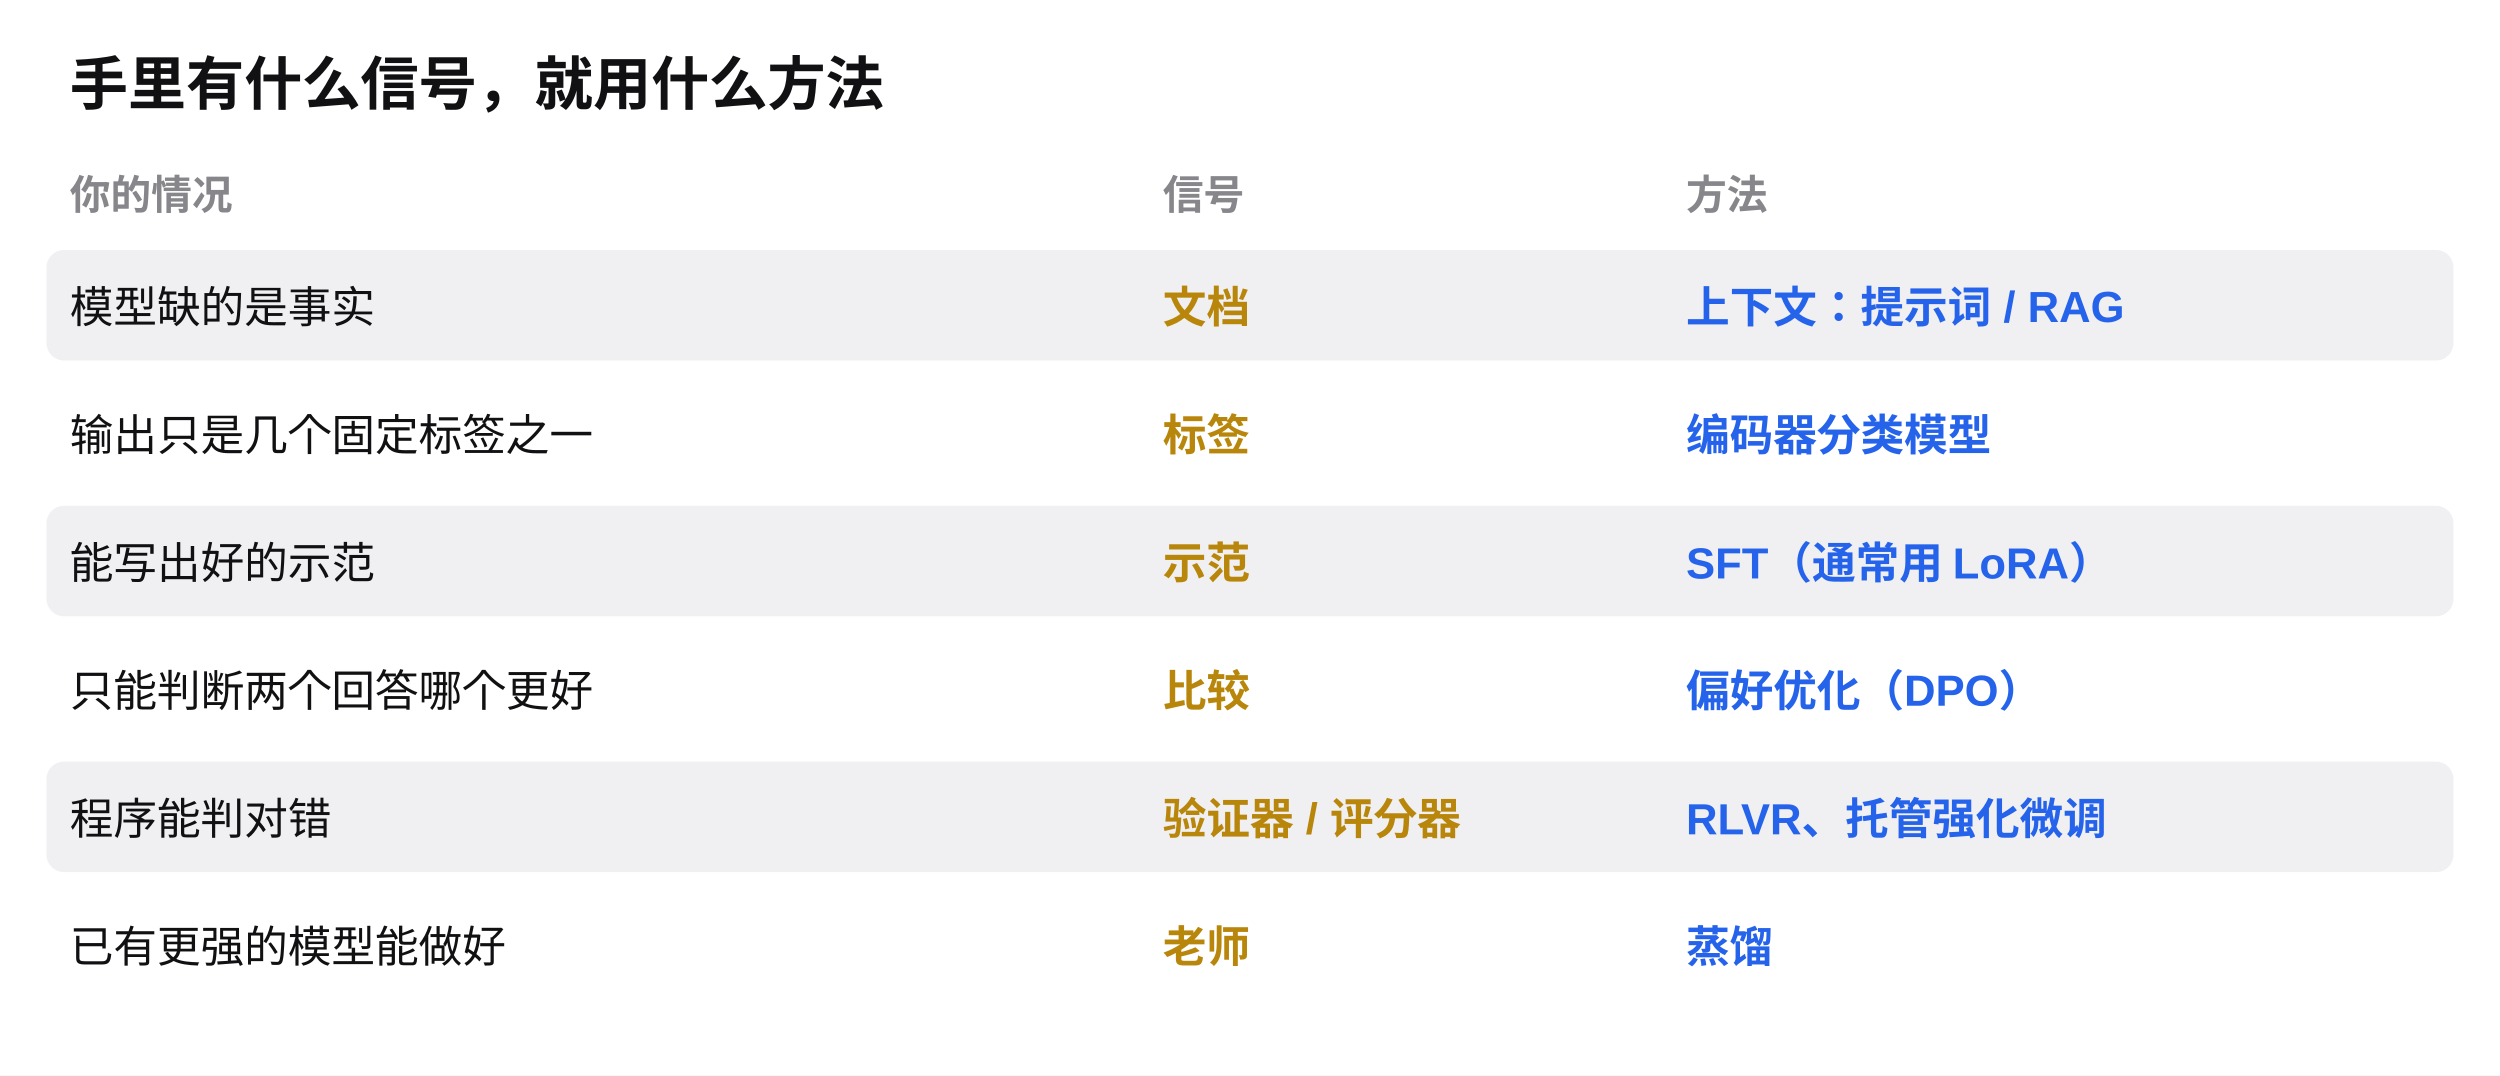
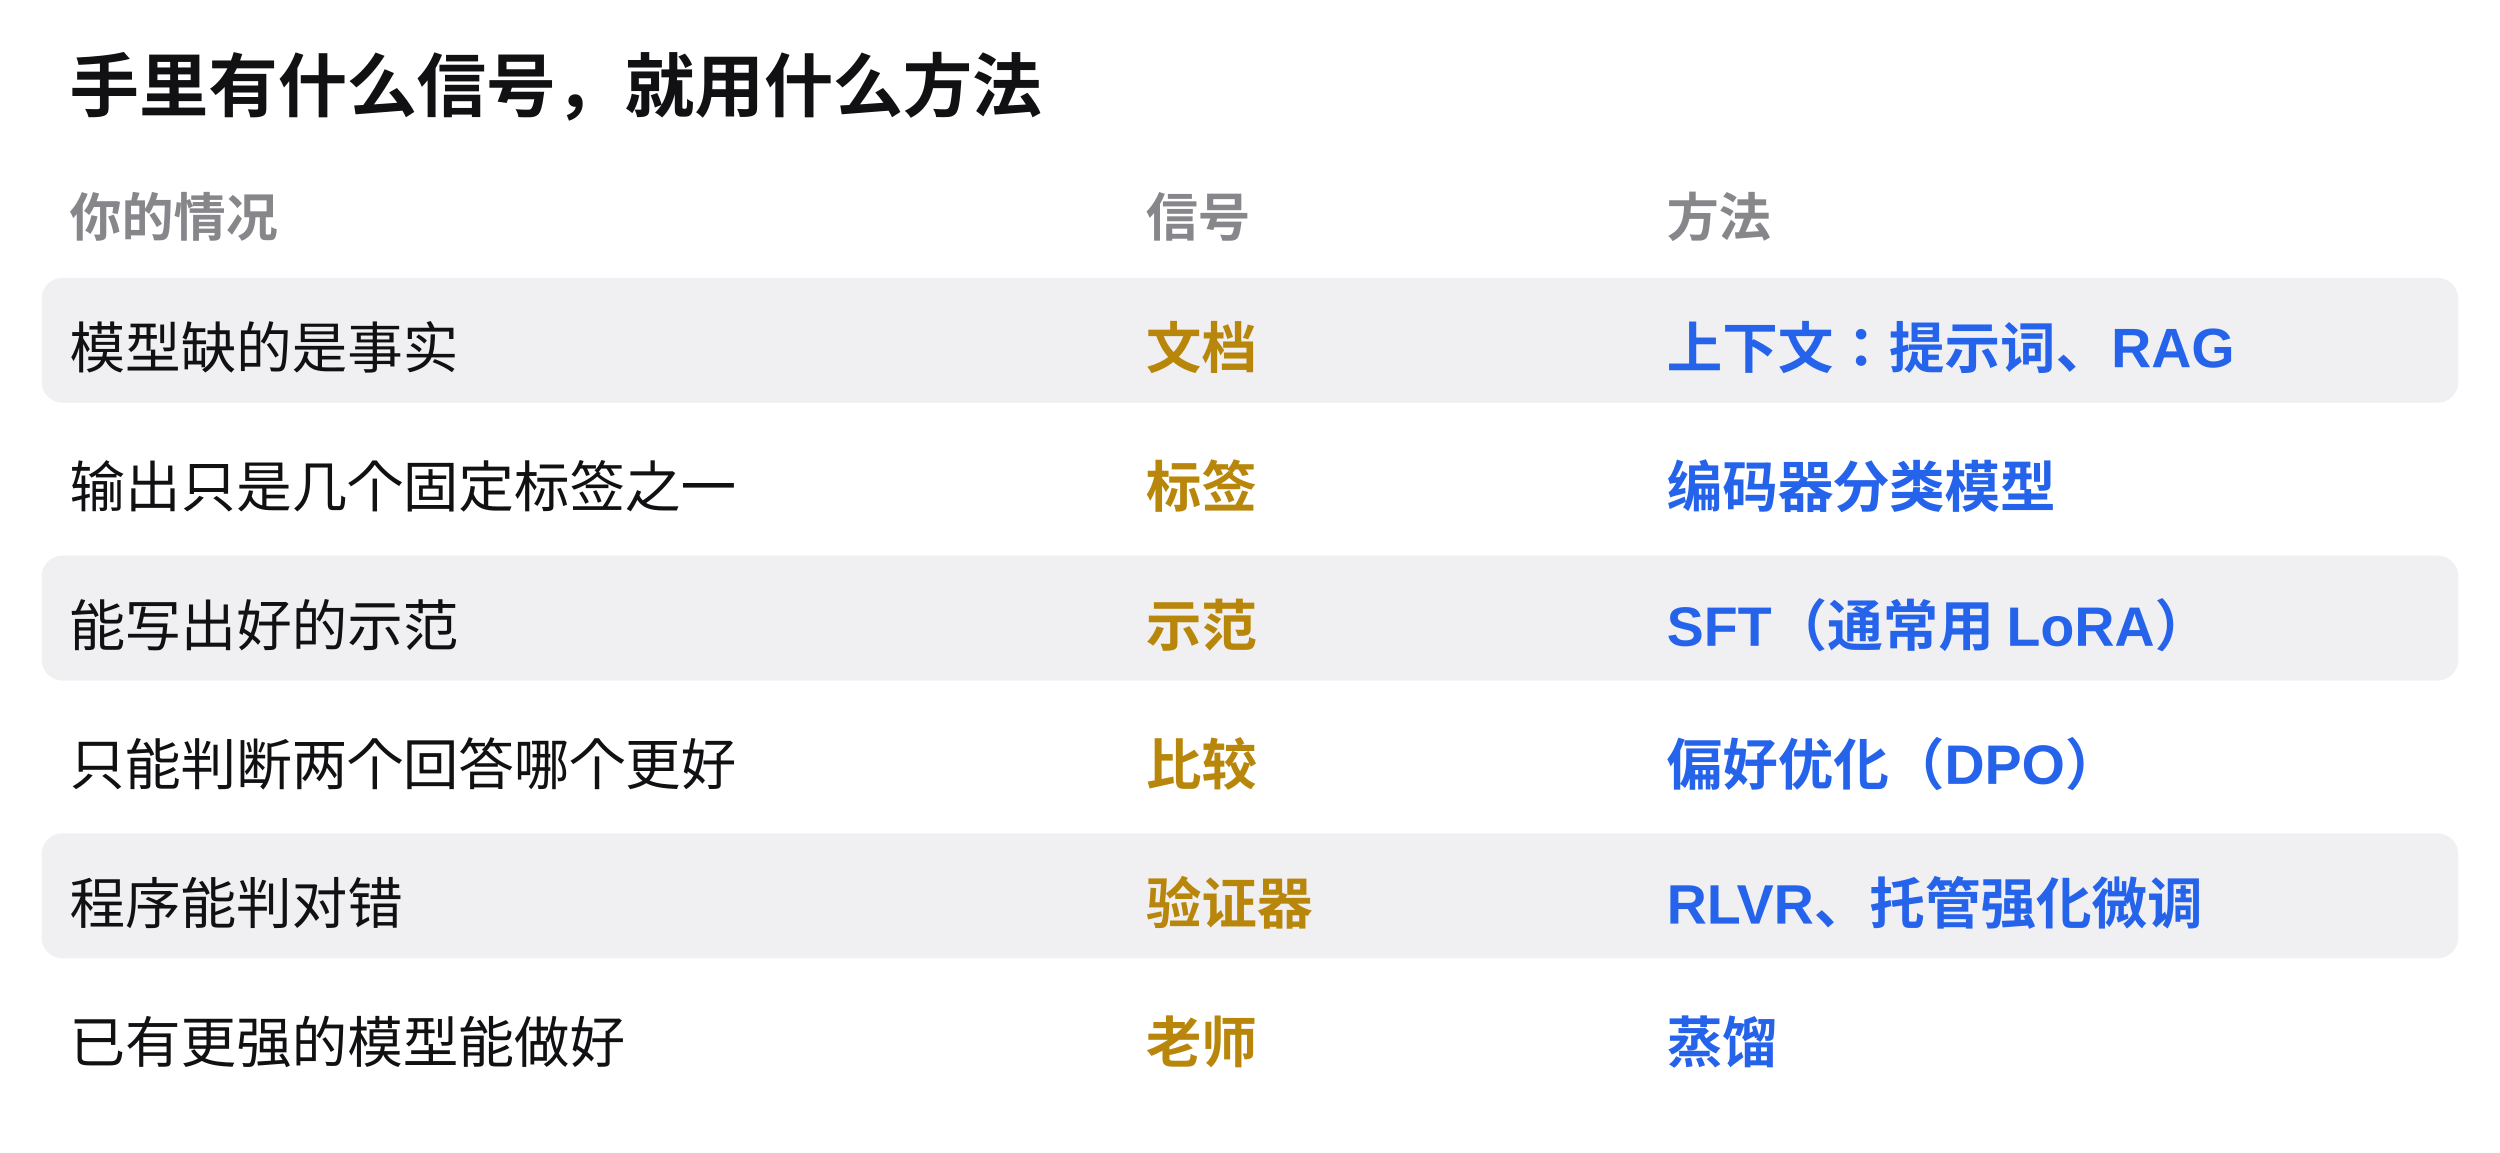
- <svg xmlns="http://www.w3.org/2000/svg" viewBox="0 0 860 370" width="860" height="370" font-family="-apple-system, 'PingFang SC', 'Noto Sans SC', 'Helvetica Neue', Arial, sans-serif">
-   <rect width="860" height="370" fill="#FFFFFF" />
-   <text x="24.0" y="36.0" font-size="20" fill="#111113" text-anchor="start" font-weight="600">手里有什么信号，就用什么方法</text>
-   <text x="24.0" y="72.0" font-size="14" fill="#86868B" text-anchor="start" font-weight="600">你的情况</text>
-   <text x="400.0" y="72.0" font-size="14" fill="#86868B" text-anchor="start" font-weight="600">信号</text>
-   <text x="580.0" y="72.0" font-size="14" fill="#86868B" text-anchor="start" font-weight="600">方法</text>
-   <rect x="16.0" y="86.0" width="828.0" height="38.0" rx="6" fill="#E6E6EA" fill-opacity="0.6" stroke="none" stroke-width="0" />
-   <text x="24.0" y="111.0" font-size="15" fill="#111113" text-anchor="start" font-weight="400">模型缺的是事实</text>
-   <text x="400.0" y="111.0" font-size="15" fill="#B8860B" text-anchor="start" font-weight="600">文档</text>
-   <text x="580.0" y="111.0" font-size="15" fill="#2563EB" text-anchor="start" font-weight="600">上下文：提示词 / RAG</text>
-   <rect x="16.0" y="130.0" width="828.0" height="38.0" rx="6" fill="#FFFFFF" fill-opacity="0.6" stroke="none" stroke-width="0" />
-   <text x="24.0" y="155.0" font-size="15" fill="#111113" text-anchor="start" font-weight="400">输出只是几个固定标签之一</text>
-   <text x="400.0" y="155.0" font-size="15" fill="#B8860B" text-anchor="start" font-weight="600">标签</text>
-   <text x="580.0" y="155.0" font-size="15" fill="#2563EB" text-anchor="start" font-weight="600">编码器分类模型</text>
-   <rect x="16.0" y="174.0" width="828.0" height="38.0" rx="6" fill="#E6E6EA" fill-opacity="0.6" stroke="none" stroke-width="0" />
-   <text x="24.0" y="199.0" font-size="15" fill="#111113" text-anchor="start" font-weight="400">能写出好的示范</text>
-   <text x="400.0" y="199.0" font-size="15" fill="#B8860B" text-anchor="start" font-weight="600">示范</text>
-   <text x="580.0" y="199.0" font-size="15" fill="#2563EB" text-anchor="start" font-weight="600">SFT（通常用 LoRA）</text>
-   <rect x="16.0" y="218.0" width="828.0" height="38.0" rx="6" fill="#FFFFFF" fill-opacity="0.6" stroke="none" stroke-width="0" />
-   <text x="24.0" y="243.0" font-size="15" fill="#111113" text-anchor="start" font-weight="400">只能判断两个回答哪个更好</text>
-   <text x="400.0" y="243.0" font-size="15" fill="#B8860B" text-anchor="start" font-weight="600">比较</text>
-   <text x="580.0" y="243.0" font-size="15" fill="#2563EB" text-anchor="start" font-weight="600">偏好优化（DPO）</text>
-   <rect x="16.0" y="262.0" width="828.0" height="38.0" rx="6" fill="#E6E6EA" fill-opacity="0.6" stroke="none" stroke-width="0" />
-   <text x="24.0" y="287.0" font-size="15" fill="#111113" text-anchor="start" font-weight="400">程序能判对错</text>
-   <text x="400.0" y="287.0" font-size="15" fill="#B8860B" text-anchor="start" font-weight="600">验证器 / 评分器</text>
-   <text x="580.0" y="287.0" font-size="15" fill="#2563EB" text-anchor="start" font-weight="600">RLVR、托管强化微调</text>
-   <rect x="16.0" y="306.0" width="828.0" height="38.0" rx="6" fill="#FFFFFF" fill-opacity="0.6" stroke="none" stroke-width="0" />
-   <text x="24.0" y="331.0" font-size="15" fill="#111113" text-anchor="start" font-weight="400">已有更强的模型能做好</text>
-   <text x="400.0" y="331.0" font-size="15" fill="#B8860B" text-anchor="start" font-weight="600">老师</text>
-   <text x="580.0" y="331.0" font-size="15" fill="#2563EB" text-anchor="start" font-weight="600">蒸馏</text>
+ <svg xmlns="http://www.w3.org/2000/svg" viewBox="0 0 720 332" width="720" height="332" font-family="-apple-system, 'PingFang SC', 'Noto Sans SC', 'Helvetica Neue', Arial, sans-serif">
+   <rect width="720" height="332" fill="#FFFFFF" />
+   <text x="20.0" y="32.0" font-size="20" fill="#111113" text-anchor="start" font-weight="600">手里有什么信号，就用什么方法</text>
+   <text x="20.0" y="68.0" font-size="15" fill="#86868B" text-anchor="start" font-weight="600">你的情况</text>
+   <text x="330.0" y="68.0" font-size="15" fill="#86868B" text-anchor="start" font-weight="600">信号</text>
+   <text x="480.0" y="68.0" font-size="15" fill="#86868B" text-anchor="start" font-weight="600">方法</text>
+   <rect x="12.0" y="80.0" width="696.0" height="36.0" rx="6" fill="#E6E6EA" fill-opacity="0.6" stroke="none" stroke-width="0" />
+   <text x="20.0" y="106.0" font-size="16" fill="#111113" text-anchor="start" font-weight="400">模型缺的是事实</text>
+   <text x="330.0" y="106.0" font-size="16" fill="#B8860B" text-anchor="start" font-weight="600">文档</text>
+   <text x="480.0" y="106.0" font-size="16" fill="#2563EB" text-anchor="start" font-weight="600">上下文：提示词、RAG</text>
+   <rect x="12.0" y="120.0" width="696.0" height="36.0" rx="6" fill="#FFFFFF" fill-opacity="0.6" stroke="none" stroke-width="0" />
+   <text x="20.0" y="146.0" font-size="16" fill="#111113" text-anchor="start" font-weight="400">输出只是几个固定标签之一</text>
+   <text x="330.0" y="146.0" font-size="16" fill="#B8860B" text-anchor="start" font-weight="600">标签</text>
+   <text x="480.0" y="146.0" font-size="16" fill="#2563EB" text-anchor="start" font-weight="600">编码器分类模型</text>
+   <rect x="12.0" y="160.0" width="696.0" height="36.0" rx="6" fill="#E6E6EA" fill-opacity="0.6" stroke="none" stroke-width="0" />
+   <text x="20.0" y="186.0" font-size="16" fill="#111113" text-anchor="start" font-weight="400">能写出好的示范</text>
+   <text x="330.0" y="186.0" font-size="16" fill="#B8860B" text-anchor="start" font-weight="600">示范</text>
+   <text x="480.0" y="186.0" font-size="16" fill="#2563EB" text-anchor="start" font-weight="600">SFT（通常用 LoRA）</text>
+   <rect x="12.0" y="200.0" width="696.0" height="36.0" rx="6" fill="#FFFFFF" fill-opacity="0.6" stroke="none" stroke-width="0" />
+   <text x="20.0" y="226.0" font-size="16" fill="#111113" text-anchor="start" font-weight="400">只能判断两个回答哪个更好</text>
+   <text x="330.0" y="226.0" font-size="16" fill="#B8860B" text-anchor="start" font-weight="600">比较</text>
+   <text x="480.0" y="226.0" font-size="16" fill="#2563EB" text-anchor="start" font-weight="600">偏好优化（DPO）</text>
+   <rect x="12.0" y="240.0" width="696.0" height="36.0" rx="6" fill="#E6E6EA" fill-opacity="0.6" stroke="none" stroke-width="0" />
+   <text x="20.0" y="266.0" font-size="16" fill="#111113" text-anchor="start" font-weight="400">程序能判对错</text>
+   <text x="330.0" y="266.0" font-size="16" fill="#B8860B" text-anchor="start" font-weight="600">验证器</text>
+   <text x="480.0" y="266.0" font-size="16" fill="#2563EB" text-anchor="start" font-weight="600">RLVR、托管强化微调</text>
+   <rect x="12.0" y="280.0" width="696.0" height="36.0" rx="6" fill="#FFFFFF" fill-opacity="0.6" stroke="none" stroke-width="0" />
+   <text x="20.0" y="306.0" font-size="16" fill="#111113" text-anchor="start" font-weight="400">已有更强的模型能做好</text>
+   <text x="330.0" y="306.0" font-size="16" fill="#B8860B" text-anchor="start" font-weight="600">老师</text>
+   <text x="480.0" y="306.0" font-size="16" fill="#2563EB" text-anchor="start" font-weight="600">蒸馏</text>
</svg>
